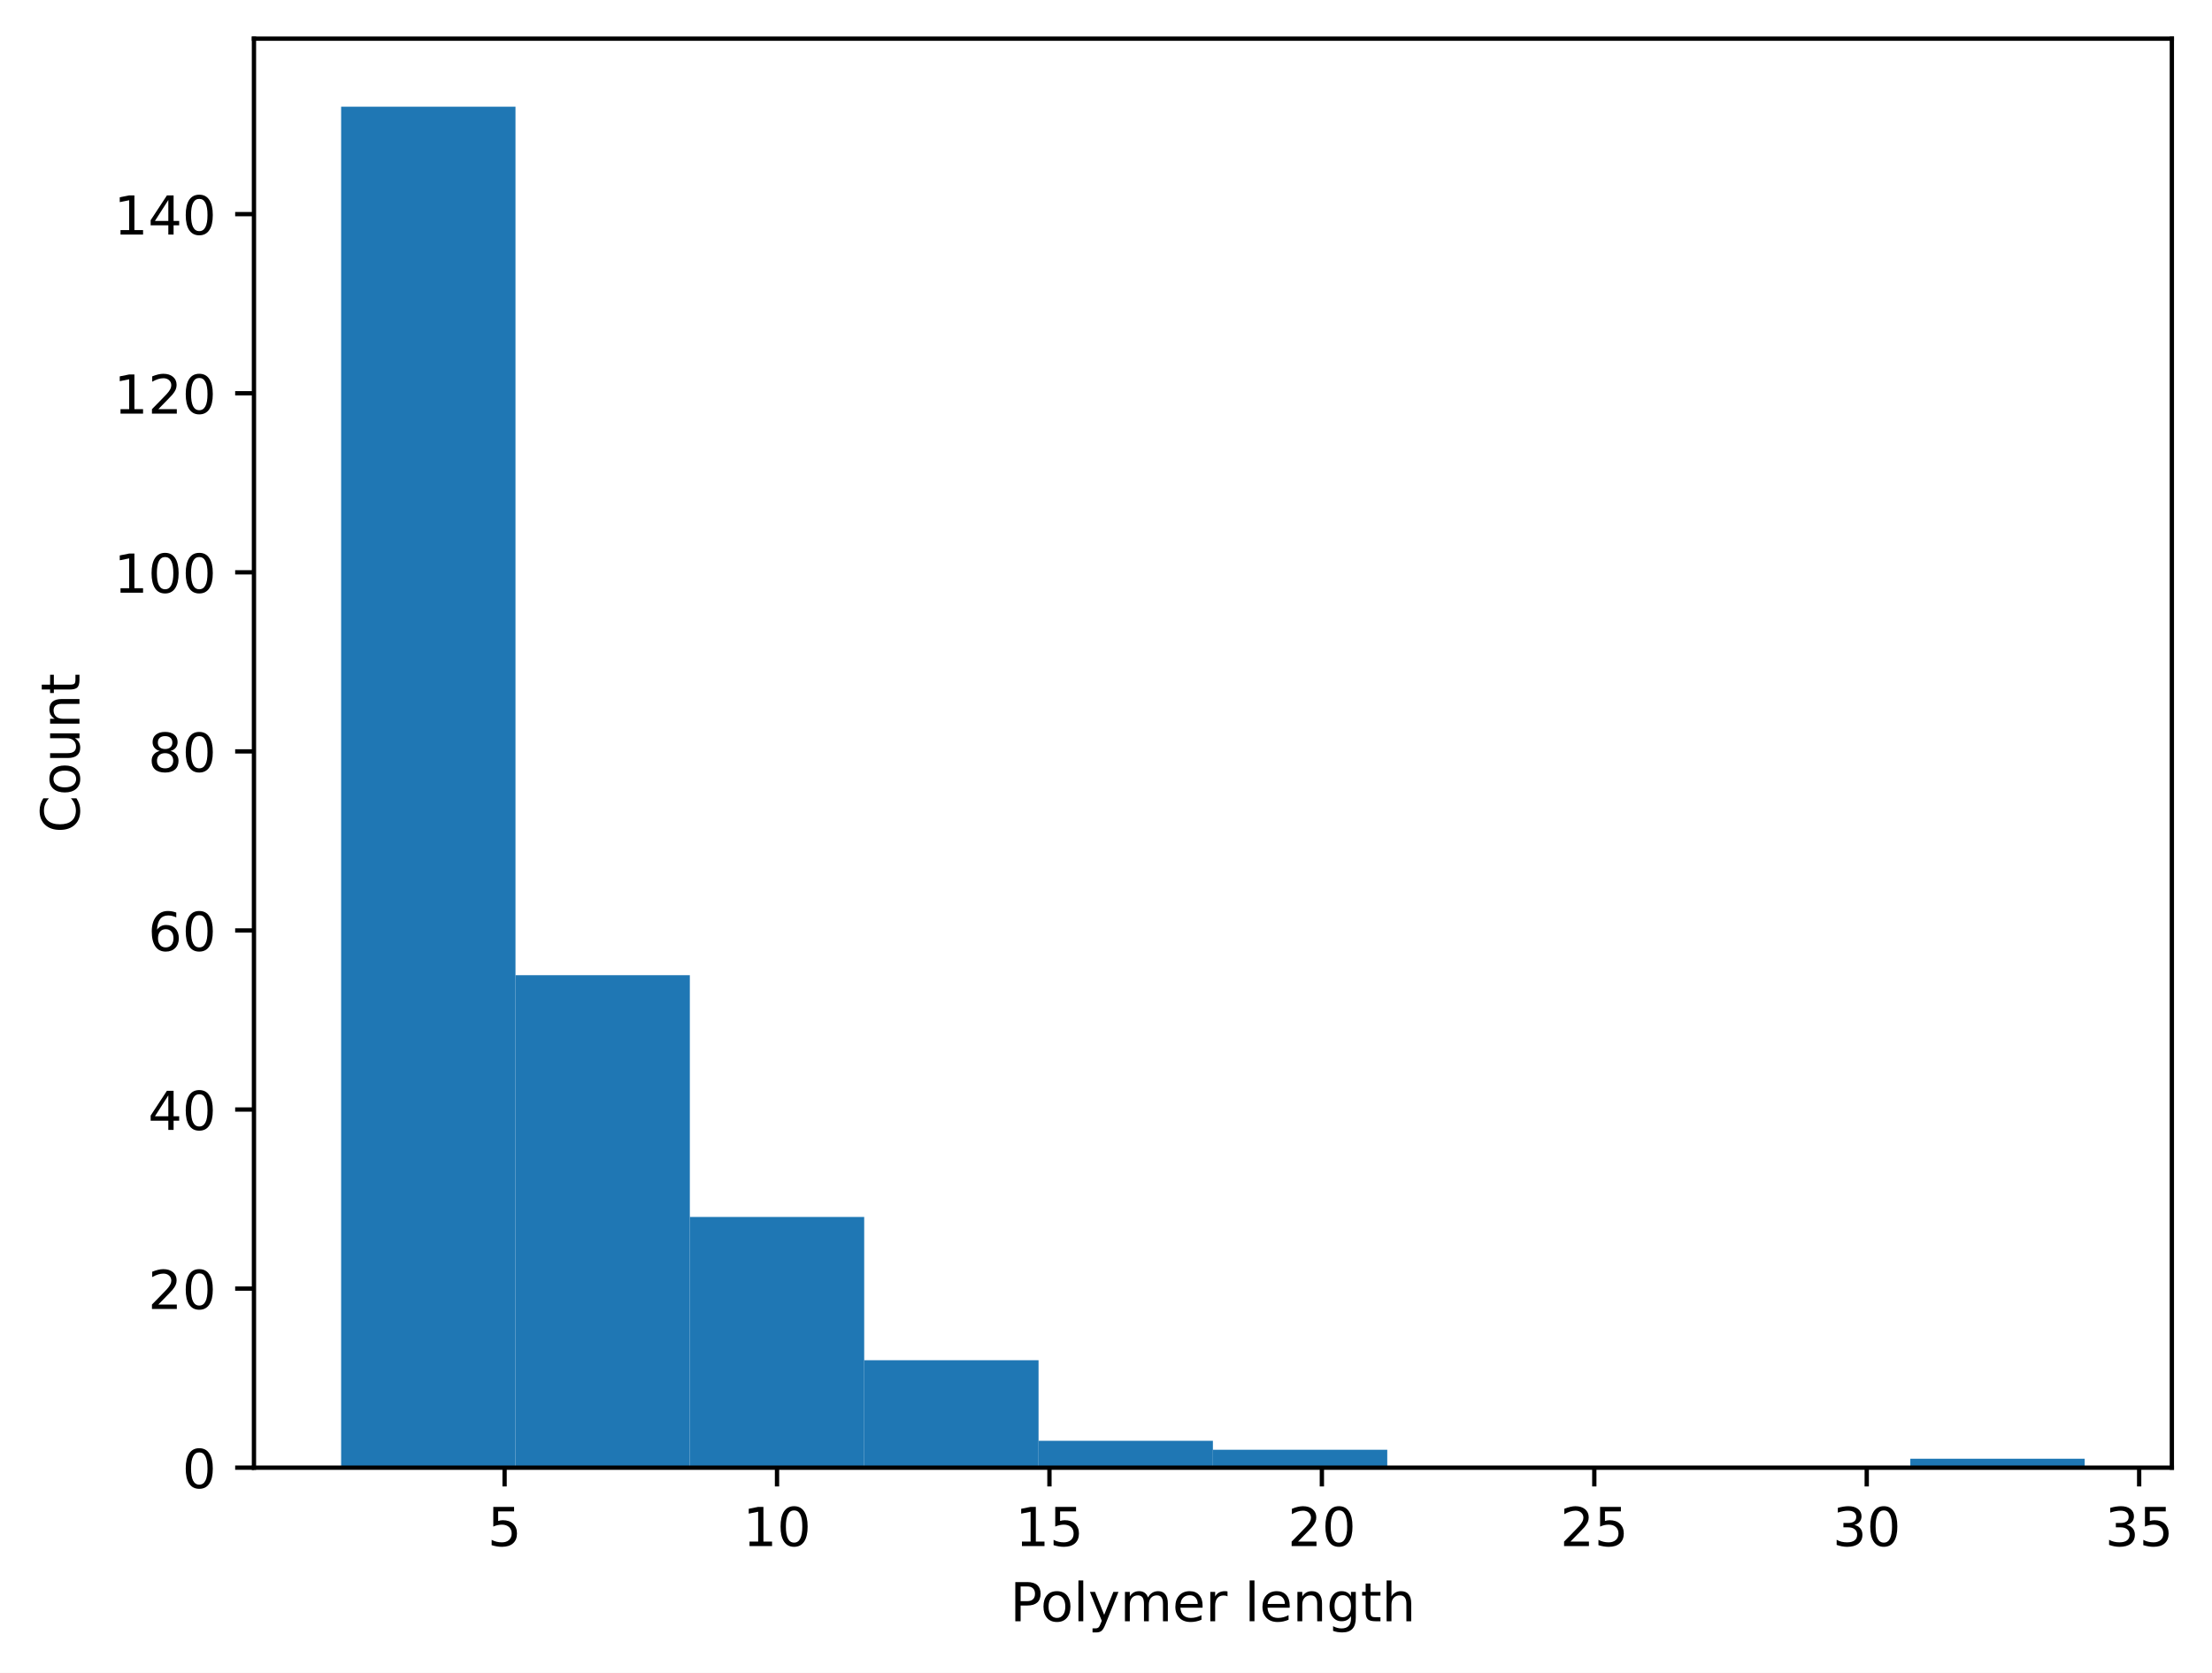
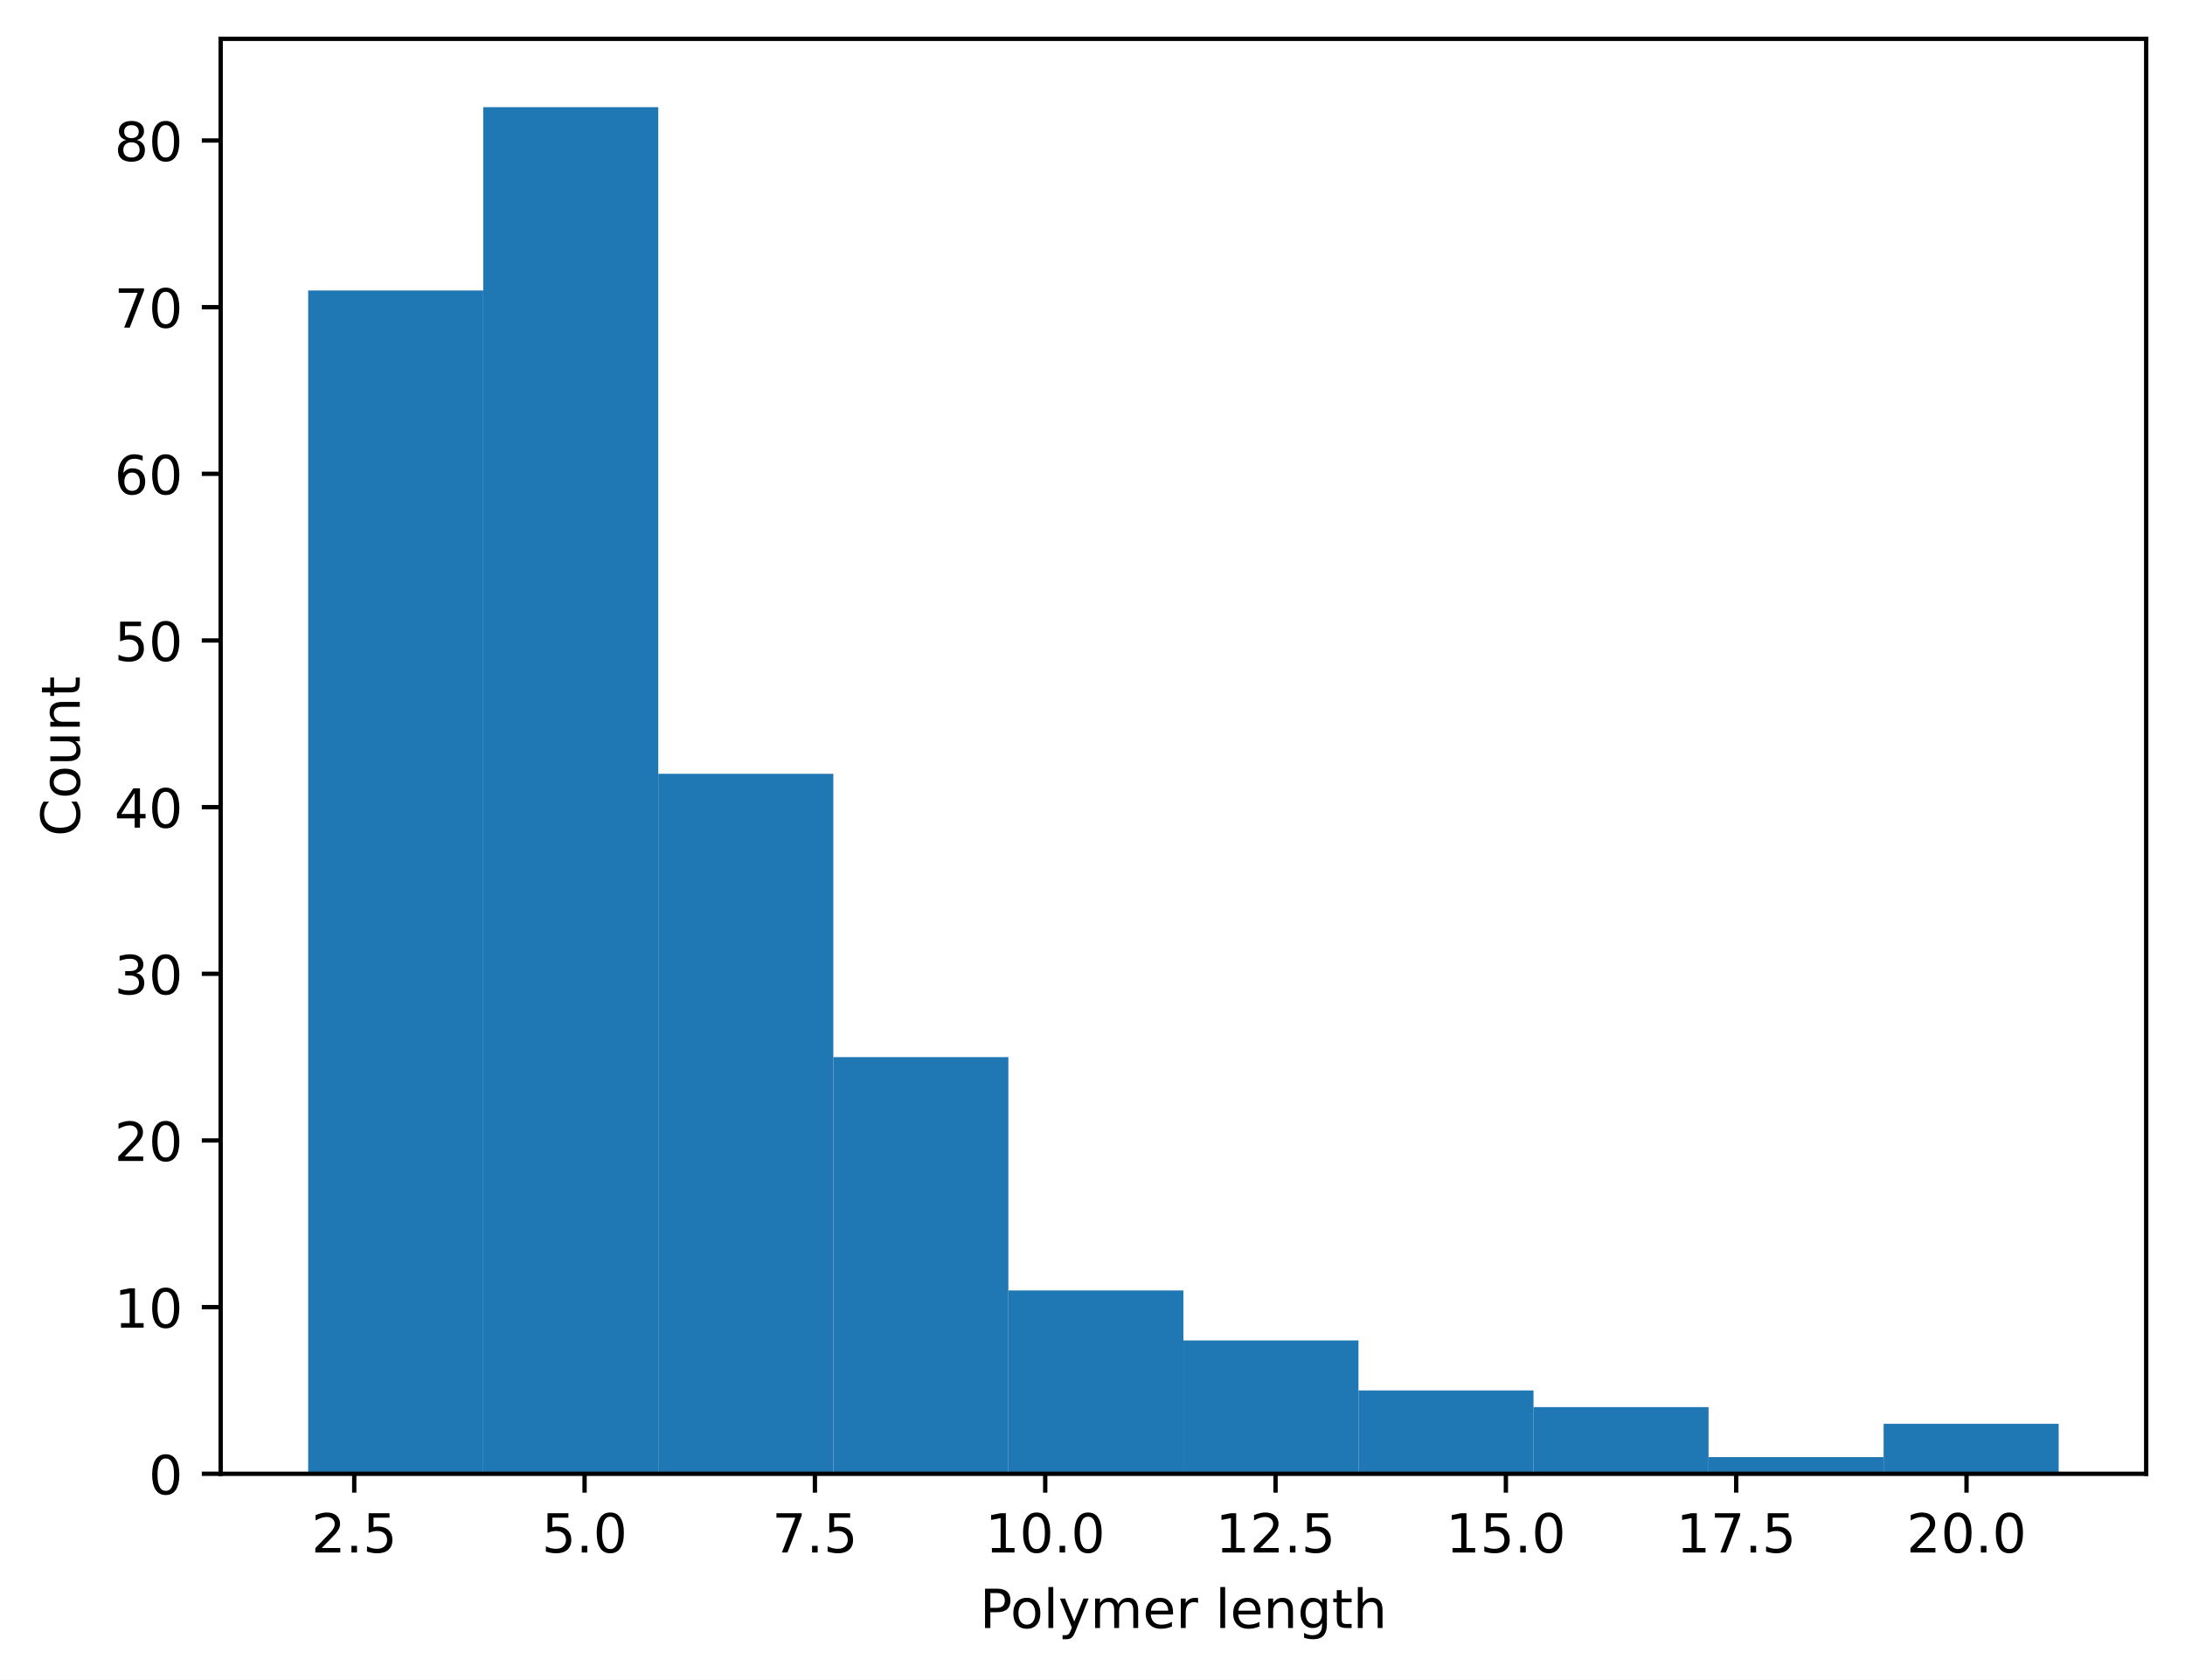
- <svg xmlns="http://www.w3.org/2000/svg" xmlns:xlink="http://www.w3.org/1999/xlink" width="411.883pt" height="311.513pt" viewBox="0 0 411.883 311.513" version="1.1">
+ <svg xmlns="http://www.w3.org/2000/svg" xmlns:xlink="http://www.w3.org/1999/xlink" width="405.245pt" height="311.513pt" viewBox="0 0 405.245 311.513" version="1.1">
  <defs>
    <style type="text/css">*{stroke-linejoin: round; stroke-linecap: butt}</style>
  </defs>
  <g id="figure_1">
    <g id="patch_1">
-       <path d="M 0 311.513  L 411.883 311.513  L 411.883 0  L 0 0  z " style="fill: #ffffff" />
+       <path d="M 0 311.513  L 405.245 311.513  L 405.245 0  L 0 0  z " style="fill: #ffffff" />
    </g>
    <g id="axes_1">
      <g id="patch_2">
-         <path d="M 47.288 273.312  L 404.408 273.312  L 404.408 7.2  L 47.288 7.2  z " style="fill: #ffffff" />
+         <path d="M 40.925 273.312  L 398.045 273.312  L 398.045 7.2  L 40.925 7.2  z " style="fill: #ffffff" />
      </g>
      <g id="patch_3">
-         <path d="M 63.52 273.312  L 95.986 273.312  L 95.986 19.872  L 63.52 19.872  z " clip-path="url(#pab26cd9a31)" style="fill: #1f77b4" />
+         <path d="M 57.158 273.312  L 89.623 273.312  L 89.623 53.87  L 57.158 53.87  z " clip-path="url(#pd84bee70fd)" style="fill: #1f77b4" />
      </g>
      <g id="patch_4">
-         <path d="M 95.986 273.312  L 128.451 273.312  L 128.451 181.607  L 95.986 181.607  z " clip-path="url(#pab26cd9a31)" style="fill: #1f77b4" />
+         <path d="M 89.623 273.312  L 122.089 273.312  L 122.089 19.872  L 89.623 19.872  z " clip-path="url(#pd84bee70fd)" style="fill: #1f77b4" />
      </g>
      <g id="patch_5">
-         <path d="M 128.451 273.312  L 160.917 273.312  L 160.917 226.626  L 128.451 226.626  z " clip-path="url(#pab26cd9a31)" style="fill: #1f77b4" />
+         <path d="M 122.089 273.312  L 154.554 273.312  L 154.554 143.501  L 122.089 143.501  z " clip-path="url(#pd84bee70fd)" style="fill: #1f77b4" />
      </g>
      <g id="patch_6">
-         <path d="M 160.917 273.312  L 193.382 273.312  L 193.382 253.304  L 160.917 253.304  z " clip-path="url(#pab26cd9a31)" style="fill: #1f77b4" />
+         <path d="M 154.554 273.312  L 187.02 273.312  L 187.02 196.044  L 154.554 196.044  z " clip-path="url(#pd84bee70fd)" style="fill: #1f77b4" />
      </g>
      <g id="patch_7">
-         <path d="M 193.382 273.312  L 225.847 273.312  L 225.847 268.31  L 193.382 268.31  z " clip-path="url(#pab26cd9a31)" style="fill: #1f77b4" />
+         <path d="M 187.02 273.312  L 219.485 273.312  L 219.485 239.314  L 187.02 239.314  z " clip-path="url(#pd84bee70fd)" style="fill: #1f77b4" />
      </g>
      <g id="patch_8">
-         <path d="M 225.847 273.312  L 258.313 273.312  L 258.313 269.977  L 225.847 269.977  z " clip-path="url(#pab26cd9a31)" style="fill: #1f77b4" />
+         <path d="M 219.485 273.312  L 251.95 273.312  L 251.95 248.586  L 219.485 248.586  z " clip-path="url(#pd84bee70fd)" style="fill: #1f77b4" />
      </g>
      <g id="patch_9">
-         <path d="M 258.313 273.312  L 290.778 273.312  L 290.778 273.312  L 258.313 273.312  z " clip-path="url(#pab26cd9a31)" style="fill: #1f77b4" />
+         <path d="M 251.95 273.312  L 284.416 273.312  L 284.416 257.858  L 251.95 257.858  z " clip-path="url(#pd84bee70fd)" style="fill: #1f77b4" />
      </g>
      <g id="patch_10">
-         <path d="M 290.778 273.312  L 323.244 273.312  L 323.244 273.312  L 290.778 273.312  z " clip-path="url(#pab26cd9a31)" style="fill: #1f77b4" />
+         <path d="M 284.416 273.312  L 316.881 273.312  L 316.881 260.949  L 284.416 260.949  z " clip-path="url(#pd84bee70fd)" style="fill: #1f77b4" />
      </g>
      <g id="patch_11">
-         <path d="M 323.244 273.312  L 355.709 273.312  L 355.709 273.312  L 323.244 273.312  z " clip-path="url(#pab26cd9a31)" style="fill: #1f77b4" />
+         <path d="M 316.881 273.312  L 349.347 273.312  L 349.347 270.221  L 316.881 270.221  z " clip-path="url(#pd84bee70fd)" style="fill: #1f77b4" />
      </g>
      <g id="patch_12">
-         <path d="M 355.709 273.312  L 388.175 273.312  L 388.175 271.645  L 355.709 271.645  z " clip-path="url(#pab26cd9a31)" style="fill: #1f77b4" />
+         <path d="M 349.347 273.312  L 381.812 273.312  L 381.812 264.04  L 349.347 264.04  z " clip-path="url(#pd84bee70fd)" style="fill: #1f77b4" />
      </g>
      <g id="matplotlib.axis_1">
        <g id="xtick_1">
          <g id="line2d_1">
            <defs>
-               <path id="m88794fc7a6" d="M 0 0  L 0 3.5  " style="stroke: #000000; stroke-width: 0.8" />
+               <path id="m6c72bafddb" d="M 0 0  L 0 3.5  " style="stroke: #000000; stroke-width: 0.8" />
            </defs>
            <g>
-               <use xlink:href="#m88794fc7a6" x="93.957" y="273.312" style="stroke: #000000; stroke-width: 0.8" />
+               <use xlink:href="#m6c72bafddb" x="65.701" y="273.312" style="stroke: #000000; stroke-width: 0.8" />
            </g>
          </g>
          <g id="text_1">
-             <g transform="translate(90.77534 287.9097) scale(0.1 -0.1)">
-               <defs>
+             <g transform="translate(57.7497 287.9097) scale(0.1 -0.1)">
+               <defs>
+                 <path id="DejaVuSans-15" d="M 1228 531  L 3431 531  L 3431 0  L 469 0  L 469 531  Q 828 903 1448 1529  Q 2069 2156 2228 2338  Q 2531 2678 2651 2914  Q 2772 3150 2772 3378  Q 2772 3750 2511 3984  Q 2250 4219 1831 4219  Q 1534 4219 1204 4116  Q 875 4013 500 3803  L 500 4441  Q 881 4594 1212 4672  Q 1544 4750 1819 4750  Q 2544 4750 2975 4387  Q 3406 4025 3406 3419  Q 3406 3131 3298 2873  Q 3191 2616 2906 2266  Q 2828 2175 2409 1742  Q 1991 1309 1228 531  z " transform="scale(0.015625)" />
+                 <path id="DejaVuSans-11" d="M 684 794  L 1344 794  L 1344 0  L 684 0  L 684 794  z " transform="scale(0.015625)" />
                <path id="DejaVuSans-18" d="M 691 4666  L 3169 4666  L 3169 4134  L 1269 4134  L 1269 2991  Q 1406 3038 1543 3061  Q 1681 3084 1819 3084  Q 2600 3084 3056 2656  Q 3513 2228 3513 1497  Q 3513 744 3044 326  Q 2575 -91 1722 -91  Q 1428 -91 1123 -41  Q 819 9 494 109  L 494 744  Q 775 591 1075 516  Q 1375 441 1709 441  Q 2250 441 2565 725  Q 2881 1009 2881 1497  Q 2881 1984 2565 2268  Q 2250 2553 1709 2553  Q 1456 2553 1204 2497  Q 953 2441 691 2322  L 691 4666  z " transform="scale(0.015625)" />
              </defs>
-               <use xlink:href="#DejaVuSans-18" />
+               <use xlink:href="#DejaVuSans-15" />
+               <use xlink:href="#DejaVuSans-11" transform="translate(63.625 0)" />
+               <use xlink:href="#DejaVuSans-18" transform="translate(95.40625 0)" />
            </g>
          </g>
        </g>
        <g id="xtick_2">
          <g id="line2d_2">
            <g>
-               <use xlink:href="#m88794fc7a6" x="144.684" y="273.312" style="stroke: #000000; stroke-width: 0.8" />
+               <use xlink:href="#m6c72bafddb" x="108.419" y="273.312" style="stroke: #000000; stroke-width: 0.8" />
            </g>
          </g>
          <g id="text_2">
-             <g transform="translate(138.3214 287.9097) scale(0.1 -0.1)">
-               <defs>
-                 <path id="DejaVuSans-14" d="M 794 531  L 1825 531  L 1825 4091  L 703 3866  L 703 4441  L 1819 4666  L 2450 4666  L 2450 531  L 3481 531  L 3481 0  L 794 0  L 794 531  z " transform="scale(0.015625)" />
+             <g transform="translate(100.4674 287.9097) scale(0.1 -0.1)">
+               <defs>
                <path id="DejaVuSans-13" d="M 2034 4250  Q 1547 4250 1301 3770  Q 1056 3291 1056 2328  Q 1056 1369 1301 889  Q 1547 409 2034 409  Q 2525 409 2770 889  Q 3016 1369 3016 2328  Q 3016 3291 2770 3770  Q 2525 4250 2034 4250  z M 2034 4750  Q 2819 4750 3233 4129  Q 3647 3509 3647 2328  Q 3647 1150 3233 529  Q 2819 -91 2034 -91  Q 1250 -91 836 529  Q 422 1150 422 2328  Q 422 3509 836 4129  Q 1250 4750 2034 4750  z " transform="scale(0.015625)" />
              </defs>
-               <use xlink:href="#DejaVuSans-14" />
-               <use xlink:href="#DejaVuSans-13" transform="translate(63.625 0)" />
+               <use xlink:href="#DejaVuSans-18" />
+               <use xlink:href="#DejaVuSans-11" transform="translate(63.625 0)" />
+               <use xlink:href="#DejaVuSans-13" transform="translate(95.40625 0)" />
            </g>
          </g>
        </g>
        <g id="xtick_3">
          <g id="line2d_3">
            <g>
-               <use xlink:href="#m88794fc7a6" x="195.411" y="273.312" style="stroke: #000000; stroke-width: 0.8" />
+               <use xlink:href="#m6c72bafddb" x="151.137" y="273.312" style="stroke: #000000; stroke-width: 0.8" />
            </g>
          </g>
          <g id="text_3">
-             <g transform="translate(189.0486 287.9097) scale(0.1 -0.1)">
-               <use xlink:href="#DejaVuSans-14" />
-               <use xlink:href="#DejaVuSans-18" transform="translate(63.625 0)" />
+             <g transform="translate(143.1851 287.9097) scale(0.1 -0.1)">
+               <defs>
+                 <path id="DejaVuSans-1a" d="M 525 4666  L 3525 4666  L 3525 4397  L 1831 0  L 1172 0  L 2766 4134  L 525 4134  L 525 4666  z " transform="scale(0.015625)" />
+               </defs>
+               <use xlink:href="#DejaVuSans-1a" />
+               <use xlink:href="#DejaVuSans-11" transform="translate(63.625 0)" />
+               <use xlink:href="#DejaVuSans-18" transform="translate(95.40625 0)" />
            </g>
          </g>
        </g>
        <g id="xtick_4">
          <g id="line2d_4">
            <g>
-               <use xlink:href="#m88794fc7a6" x="246.138" y="273.312" style="stroke: #000000; stroke-width: 0.8" />
+               <use xlink:href="#m6c72bafddb" x="193.854" y="273.312" style="stroke: #000000; stroke-width: 0.8" />
            </g>
          </g>
          <g id="text_4">
-             <g transform="translate(239.7759 287.9097) scale(0.1 -0.1)">
-               <defs>
-                 <path id="DejaVuSans-15" d="M 1228 531  L 3431 531  L 3431 0  L 469 0  L 469 531  Q 828 903 1448 1529  Q 2069 2156 2228 2338  Q 2531 2678 2651 2914  Q 2772 3150 2772 3378  Q 2772 3750 2511 3984  Q 2250 4219 1831 4219  Q 1534 4219 1204 4116  Q 875 4013 500 3803  L 500 4441  Q 881 4594 1212 4672  Q 1544 4750 1819 4750  Q 2544 4750 2975 4387  Q 3406 4025 3406 3419  Q 3406 3131 3298 2873  Q 3191 2616 2906 2266  Q 2828 2175 2409 1742  Q 1991 1309 1228 531  z " transform="scale(0.015625)" />
-               </defs>
-               <use xlink:href="#DejaVuSans-15" />
-               <use xlink:href="#DejaVuSans-13" transform="translate(63.625 0)" />
+             <g transform="translate(182.7216 287.9097) scale(0.1 -0.1)">
+               <defs>
+                 <path id="DejaVuSans-14" d="M 794 531  L 1825 531  L 1825 4091  L 703 3866  L 703 4441  L 1819 4666  L 2450 4666  L 2450 531  L 3481 531  L 3481 0  L 794 0  L 794 531  z " transform="scale(0.015625)" />
+               </defs>
+               <use xlink:href="#DejaVuSans-14" />
+               <use xlink:href="#DejaVuSans-13" transform="translate(63.625 0)" />
+               <use xlink:href="#DejaVuSans-11" transform="translate(127.25 0)" />
+               <use xlink:href="#DejaVuSans-13" transform="translate(159.0312 0)" />
            </g>
          </g>
        </g>
        <g id="xtick_5">
          <g id="line2d_5">
            <g>
-               <use xlink:href="#m88794fc7a6" x="296.866" y="273.312" style="stroke: #000000; stroke-width: 0.8" />
+               <use xlink:href="#m6c72bafddb" x="236.572" y="273.312" style="stroke: #000000; stroke-width: 0.8" />
            </g>
          </g>
          <g id="text_5">
-             <g transform="translate(290.5032 287.9097) scale(0.1 -0.1)">
-               <use xlink:href="#DejaVuSans-15" />
-               <use xlink:href="#DejaVuSans-18" transform="translate(63.625 0)" />
+             <g transform="translate(225.4393 287.9097) scale(0.1 -0.1)">
+               <use xlink:href="#DejaVuSans-14" />
+               <use xlink:href="#DejaVuSans-15" transform="translate(63.625 0)" />
+               <use xlink:href="#DejaVuSans-11" transform="translate(127.25 0)" />
+               <use xlink:href="#DejaVuSans-18" transform="translate(159.0312 0)" />
            </g>
          </g>
        </g>
        <g id="xtick_6">
          <g id="line2d_6">
            <g>
-               <use xlink:href="#m88794fc7a6" x="347.593" y="273.312" style="stroke: #000000; stroke-width: 0.8" />
+               <use xlink:href="#m6c72bafddb" x="279.29" y="273.312" style="stroke: #000000; stroke-width: 0.8" />
            </g>
          </g>
          <g id="text_6">
-             <g transform="translate(341.2305 287.9097) scale(0.1 -0.1)">
-               <defs>
-                 <path id="DejaVuSans-16" d="M 2597 2516  Q 3050 2419 3304 2112  Q 3559 1806 3559 1356  Q 3559 666 3084 287  Q 2609 -91 1734 -91  Q 1441 -91 1130 -33  Q 819 25 488 141  L 488 750  Q 750 597 1062 519  Q 1375 441 1716 441  Q 2309 441 2620 675  Q 2931 909 2931 1356  Q 2931 1769 2642 2001  Q 2353 2234 1838 2234  L 1294 2234  L 1294 2753  L 1863 2753  Q 2328 2753 2575 2939  Q 2822 3125 2822 3475  Q 2822 3834 2567 4026  Q 2313 4219 1838 4219  Q 1578 4219 1281 4162  Q 984 4106 628 3988  L 628 4550  Q 988 4650 1302 4700  Q 1616 4750 1894 4750  Q 2613 4750 3031 4423  Q 3450 4097 3450 3541  Q 3450 3153 3228 2886  Q 3006 2619 2597 2516  z " transform="scale(0.015625)" />
-               </defs>
-               <use xlink:href="#DejaVuSans-16" />
-               <use xlink:href="#DejaVuSans-13" transform="translate(63.625 0)" />
+             <g transform="translate(268.157 287.9097) scale(0.1 -0.1)">
+               <use xlink:href="#DejaVuSans-14" />
+               <use xlink:href="#DejaVuSans-18" transform="translate(63.625 0)" />
+               <use xlink:href="#DejaVuSans-11" transform="translate(127.25 0)" />
+               <use xlink:href="#DejaVuSans-13" transform="translate(159.0312 0)" />
            </g>
          </g>
        </g>
        <g id="xtick_7">
          <g id="line2d_7">
            <g>
-               <use xlink:href="#m88794fc7a6" x="398.32" y="273.312" style="stroke: #000000; stroke-width: 0.8" />
+               <use xlink:href="#m6c72bafddb" x="322.007" y="273.312" style="stroke: #000000; stroke-width: 0.8" />
            </g>
          </g>
          <g id="text_7">
-             <g transform="translate(391.9577 287.9097) scale(0.1 -0.1)">
-               <use xlink:href="#DejaVuSans-16" />
-               <use xlink:href="#DejaVuSans-18" transform="translate(63.625 0)" />
-             </g>
-           </g>
-         </g>
-         <g id="text_8">
-           <g transform="translate(188.0741 301.9104) scale(0.1 -0.1)">
+             <g transform="translate(310.8747 287.9097) scale(0.1 -0.1)">
+               <use xlink:href="#DejaVuSans-14" />
+               <use xlink:href="#DejaVuSans-1a" transform="translate(63.625 0)" />
+               <use xlink:href="#DejaVuSans-11" transform="translate(127.25 0)" />
+               <use xlink:href="#DejaVuSans-18" transform="translate(159.0312 0)" />
+             </g>
+           </g>
+         </g>
+         <g id="xtick_8">
+           <g id="line2d_8">
+             <g>
+               <use xlink:href="#m6c72bafddb" x="364.725" y="273.312" style="stroke: #000000; stroke-width: 0.8" />
+             </g>
+           </g>
+           <g id="text_8">
+             <g transform="translate(353.5924 287.9097) scale(0.1 -0.1)">
+               <use xlink:href="#DejaVuSans-15" />
+               <use xlink:href="#DejaVuSans-13" transform="translate(63.625 0)" />
+               <use xlink:href="#DejaVuSans-11" transform="translate(127.25 0)" />
+               <use xlink:href="#DejaVuSans-13" transform="translate(159.0312 0)" />
+             </g>
+           </g>
+         </g>
+         <g id="text_9">
+           <g transform="translate(181.7116 301.9104) scale(0.1 -0.1)">
            <defs>
              <path id="DejaVuSans-33" d="M 1259 4147  L 1259 2394  L 2053 2394  Q 2494 2394 2734 2622  Q 2975 2850 2975 3272  Q 2975 3691 2734 3919  Q 2494 4147 2053 4147  L 1259 4147  z M 628 4666  L 2053 4666  Q 2838 4666 3239 4311  Q 3641 3956 3641 3272  Q 3641 2581 3239 2228  Q 2838 1875 2053 1875  L 1259 1875  L 1259 0  L 628 0  L 628 4666  z " transform="scale(0.015625)" />
              <path id="DejaVuSans-52" d="M 1959 3097  Q 1497 3097 1228 2736  Q 959 2375 959 1747  Q 959 1119 1226 758  Q 1494 397 1959 397  Q 2419 397 2687 759  Q 2956 1122 2956 1747  Q 2956 2369 2687 2733  Q 2419 3097 1959 3097  z M 1959 3584  Q 2709 3584 3137 3096  Q 3566 2609 3566 1747  Q 3566 888 3137 398  Q 2709 -91 1959 -91  Q 1206 -91 779 398  Q 353 888 353 1747  Q 353 2609 779 3096  Q 1206 3584 1959 3584  z " transform="scale(0.015625)" />
              <path id="DejaVuSans-4f" d="M 603 4863  L 1178 4863  L 1178 0  L 603 0  L 603 4863  z " transform="scale(0.015625)" />
              <path id="DejaVuSans-5c" d="M 2059 -325  Q 1816 -950 1584 -1140  Q 1353 -1331 966 -1331  L 506 -1331  L 506 -850  L 844 -850  Q 1081 -850 1212 -737  Q 1344 -625 1503 -206  L 1606 56  L 191 3500  L 800 3500  L 1894 763  L 2988 3500  L 3597 3500  L 2059 -325  z " transform="scale(0.015625)" />
              <path id="DejaVuSans-50" d="M 3328 2828  Q 3544 3216 3844 3400  Q 4144 3584 4550 3584  Q 5097 3584 5394 3201  Q 5691 2819 5691 2113  L 5691 0  L 5113 0  L 5113 2094  Q 5113 2597 4934 2840  Q 4756 3084 4391 3084  Q 3944 3084 3684 2787  Q 3425 2491 3425 1978  L 3425 0  L 2847 0  L 2847 2094  Q 2847 2600 2669 2842  Q 2491 3084 2119 3084  Q 1678 3084 1418 2786  Q 1159 2488 1159 1978  L 1159 0  L 581 0  L 581 3500  L 1159 3500  L 1159 2956  Q 1356 3278 1631 3431  Q 1906 3584 2284 3584  Q 2666 3584 2933 3390  Q 3200 3197 3328 2828  z " transform="scale(0.015625)" />
              <path id="DejaVuSans-48" d="M 3597 1894  L 3597 1613  L 953 1613  Q 991 1019 1311 708  Q 1631 397 2203 397  Q 2534 397 2845 478  Q 3156 559 3463 722  L 3463 178  Q 3153 47 2828 -22  Q 2503 -91 2169 -91  Q 1331 -91 842 396  Q 353 884 353 1716  Q 353 2575 817 3079  Q 1281 3584 2069 3584  Q 2775 3584 3186 3129  Q 3597 2675 3597 1894  z M 3022 2063  Q 3016 2534 2758 2815  Q 2500 3097 2075 3097  Q 1594 3097 1305 2825  Q 1016 2553 972 2059  L 3022 2063  z " transform="scale(0.015625)" />
              <path id="DejaVuSans-55" d="M 2631 2963  Q 2534 3019 2420 3045  Q 2306 3072 2169 3072  Q 1681 3072 1420 2755  Q 1159 2438 1159 1844  L 1159 0  L 581 0  L 581 3500  L 1159 3500  L 1159 2956  Q 1341 3275 1631 3429  Q 1922 3584 2338 3584  Q 2397 3584 2469 3576  Q 2541 3569 2628 3553  L 2631 2963  z " transform="scale(0.015625)" />
              <path id="DejaVuSans-3" transform="scale(0.015625)" />
              <path id="DejaVuSans-51" d="M 3513 2113  L 3513 0  L 2938 0  L 2938 2094  Q 2938 2591 2744 2837  Q 2550 3084 2163 3084  Q 1697 3084 1428 2787  Q 1159 2491 1159 1978  L 1159 0  L 581 0  L 581 3500  L 1159 3500  L 1159 2956  Q 1366 3272 1645 3428  Q 1925 3584 2291 3584  Q 2894 3584 3203 3211  Q 3513 2838 3513 2113  z " transform="scale(0.015625)" />
              <path id="DejaVuSans-4a" d="M 2906 1791  Q 2906 2416 2648 2759  Q 2391 3103 1925 3103  Q 1463 3103 1205 2759  Q 947 2416 947 1791  Q 947 1169 1205 825  Q 1463 481 1925 481  Q 2391 481 2648 825  Q 2906 1169 2906 1791  z M 3481 434  Q 3481 -459 3084 -895  Q 2688 -1331 1869 -1331  Q 1566 -1331 1297 -1286  Q 1028 -1241 775 -1147  L 775 -588  Q 1028 -725 1275 -790  Q 1522 -856 1778 -856  Q 2344 -856 2625 -561  Q 2906 -266 2906 331  L 2906 616  Q 2728 306 2450 153  Q 2172 0 1784 0  Q 1141 0 747 490  Q 353 981 353 1791  Q 353 2603 747 3093  Q 1141 3584 1784 3584  Q 2172 3584 2450 3431  Q 2728 3278 2906 2969  L 2906 3500  L 3481 3500  L 3481 434  z " transform="scale(0.015625)" />
              <path id="DejaVuSans-57" d="M 1172 4494  L 1172 3500  L 2356 3500  L 2356 3053  L 1172 3053  L 1172 1153  Q 1172 725 1289 603  Q 1406 481 1766 481  L 2356 481  L 2356 0  L 1766 0  Q 1100 0 847 248  Q 594 497 594 1153  L 594 3053  L 172 3053  L 172 3500  L 594 3500  L 594 4494  L 1172 4494  z " transform="scale(0.015625)" />
              <path id="DejaVuSans-4b" d="M 3513 2113  L 3513 0  L 2938 0  L 2938 2094  Q 2938 2591 2744 2837  Q 2550 3084 2163 3084  Q 1697 3084 1428 2787  Q 1159 2491 1159 1978  L 1159 0  L 581 0  L 581 4863  L 1159 4863  L 1159 2956  Q 1366 3272 1645 3428  Q 1925 3584 2291 3584  Q 2894 3584 3203 3211  Q 3513 2838 3513 2113  z " transform="scale(0.015625)" />
            </defs>
            <use xlink:href="#DejaVuSans-33" />
            <use xlink:href="#DejaVuSans-52" transform="translate(56.73438 0)" />
            <use xlink:href="#DejaVuSans-4f" transform="translate(117.9219 0)" />
            <use xlink:href="#DejaVuSans-5c" transform="translate(145.7031 0)" />
            <use xlink:href="#DejaVuSans-50" transform="translate(204.8906 0)" />
            <use xlink:href="#DejaVuSans-48" transform="translate(302.2969 0)" />
            <use xlink:href="#DejaVuSans-55" transform="translate(363.8281 0)" />
            <use xlink:href="#DejaVuSans-3" transform="translate(404.9375 0)" />
            <use xlink:href="#DejaVuSans-4f" transform="translate(436.7188 0)" />
            <use xlink:href="#DejaVuSans-48" transform="translate(464.5 0)" />
            <use xlink:href="#DejaVuSans-51" transform="translate(526.0312 0)" />
            <use xlink:href="#DejaVuSans-4a" transform="translate(589.4062 0)" />
            <use xlink:href="#DejaVuSans-57" transform="translate(652.8906 0)" />
            <use xlink:href="#DejaVuSans-4b" transform="translate(692.0938 0)" />
          </g>
        </g>
      </g>
      <g id="matplotlib.axis_2">
        <g id="ytick_1">
-           <g id="line2d_8">
+           <g id="line2d_9">
            <defs>
-               <path id="mda11473118" d="M 0 0  L -3.5 0  " style="stroke: #000000; stroke-width: 0.8" />
+               <path id="m919350e31a" d="M 0 0  L -3.5 0  " style="stroke: #000000; stroke-width: 0.8" />
            </defs>
            <g>
-               <use xlink:href="#mda11473118" x="47.288" y="273.312" style="stroke: #000000; stroke-width: 0.8" />
-             </g>
-           </g>
-           <g id="text_9">
-             <g transform="translate(33.925 277.1108) scale(0.1 -0.1)">
+               <use xlink:href="#m919350e31a" x="40.925" y="273.312" style="stroke: #000000; stroke-width: 0.8" />
+             </g>
+           </g>
+           <g id="text_10">
+             <g transform="translate(27.5625 277.1108) scale(0.1 -0.1)">
              <use xlink:href="#DejaVuSans-13" />
            </g>
          </g>
        </g>
        <g id="ytick_2">
-           <g id="line2d_9">
-             <g>
-               <use xlink:href="#mda11473118" x="47.288" y="239.965" style="stroke: #000000; stroke-width: 0.8" />
-             </g>
-           </g>
-           <g id="text_10">
-             <g transform="translate(27.5625 243.7635) scale(0.1 -0.1)">
+           <g id="line2d_10">
+             <g>
+               <use xlink:href="#m919350e31a" x="40.925" y="242.405" style="stroke: #000000; stroke-width: 0.8" />
+             </g>
+           </g>
+           <g id="text_11">
+             <g transform="translate(21.2 246.2035) scale(0.1 -0.1)">
+               <use xlink:href="#DejaVuSans-14" />
+               <use xlink:href="#DejaVuSans-13" transform="translate(63.625 0)" />
+             </g>
+           </g>
+         </g>
+         <g id="ytick_3">
+           <g id="line2d_11">
+             <g>
+               <use xlink:href="#m919350e31a" x="40.925" y="211.497" style="stroke: #000000; stroke-width: 0.8" />
+             </g>
+           </g>
+           <g id="text_12">
+             <g transform="translate(21.2 215.2962) scale(0.1 -0.1)">
              <use xlink:href="#DejaVuSans-15" />
              <use xlink:href="#DejaVuSans-13" transform="translate(63.625 0)" />
            </g>
          </g>
        </g>
-         <g id="ytick_3">
-           <g id="line2d_10">
-             <g>
-               <use xlink:href="#mda11473118" x="47.288" y="206.617" style="stroke: #000000; stroke-width: 0.8" />
-             </g>
-           </g>
-           <g id="text_11">
-             <g transform="translate(27.5625 210.4161) scale(0.1 -0.1)">
+         <g id="ytick_4">
+           <g id="line2d_12">
+             <g>
+               <use xlink:href="#m919350e31a" x="40.925" y="180.59" style="stroke: #000000; stroke-width: 0.8" />
+             </g>
+           </g>
+           <g id="text_13">
+             <g transform="translate(21.2 184.3889) scale(0.1 -0.1)">
+               <defs>
+                 <path id="DejaVuSans-16" d="M 2597 2516  Q 3050 2419 3304 2112  Q 3559 1806 3559 1356  Q 3559 666 3084 287  Q 2609 -91 1734 -91  Q 1441 -91 1130 -33  Q 819 25 488 141  L 488 750  Q 750 597 1062 519  Q 1375 441 1716 441  Q 2309 441 2620 675  Q 2931 909 2931 1356  Q 2931 1769 2642 2001  Q 2353 2234 1838 2234  L 1294 2234  L 1294 2753  L 1863 2753  Q 2328 2753 2575 2939  Q 2822 3125 2822 3475  Q 2822 3834 2567 4026  Q 2313 4219 1838 4219  Q 1578 4219 1281 4162  Q 984 4106 628 3988  L 628 4550  Q 988 4650 1302 4700  Q 1616 4750 1894 4750  Q 2613 4750 3031 4423  Q 3450 4097 3450 3541  Q 3450 3153 3228 2886  Q 3006 2619 2597 2516  z " transform="scale(0.015625)" />
+               </defs>
+               <use xlink:href="#DejaVuSans-16" />
+               <use xlink:href="#DejaVuSans-13" transform="translate(63.625 0)" />
+             </g>
+           </g>
+         </g>
+         <g id="ytick_5">
+           <g id="line2d_13">
+             <g>
+               <use xlink:href="#m919350e31a" x="40.925" y="149.683" style="stroke: #000000; stroke-width: 0.8" />
+             </g>
+           </g>
+           <g id="text_14">
+             <g transform="translate(21.2 153.4816) scale(0.1 -0.1)">
              <defs>
                <path id="DejaVuSans-17" d="M 2419 4116  L 825 1625  L 2419 1625  L 2419 4116  z M 2253 4666  L 3047 4666  L 3047 1625  L 3713 1625  L 3713 1100  L 3047 1100  L 3047 0  L 2419 0  L 2419 1100  L 313 1100  L 313 1709  L 2253 4666  z " transform="scale(0.015625)" />
              </defs>
              <use xlink:href="#DejaVuSans-17" />
              <use xlink:href="#DejaVuSans-13" transform="translate(63.625 0)" />
            </g>
          </g>
        </g>
-         <g id="ytick_4">
-           <g id="line2d_11">
-             <g>
-               <use xlink:href="#mda11473118" x="47.288" y="173.27" style="stroke: #000000; stroke-width: 0.8" />
-             </g>
-           </g>
-           <g id="text_12">
-             <g transform="translate(27.5625 177.0687) scale(0.1 -0.1)">
+         <g id="ytick_6">
+           <g id="line2d_14">
+             <g>
+               <use xlink:href="#m919350e31a" x="40.925" y="118.775" style="stroke: #000000; stroke-width: 0.8" />
+             </g>
+           </g>
+           <g id="text_15">
+             <g transform="translate(21.2 122.5742) scale(0.1 -0.1)">
+               <use xlink:href="#DejaVuSans-18" />
+               <use xlink:href="#DejaVuSans-13" transform="translate(63.625 0)" />
+             </g>
+           </g>
+         </g>
+         <g id="ytick_7">
+           <g id="line2d_15">
+             <g>
+               <use xlink:href="#m919350e31a" x="40.925" y="87.868" style="stroke: #000000; stroke-width: 0.8" />
+             </g>
+           </g>
+           <g id="text_16">
+             <g transform="translate(21.2 91.66693) scale(0.1 -0.1)">
              <defs>
                <path id="DejaVuSans-19" d="M 2113 2584  Q 1688 2584 1439 2293  Q 1191 2003 1191 1497  Q 1191 994 1439 701  Q 1688 409 2113 409  Q 2538 409 2786 701  Q 3034 994 3034 1497  Q 3034 2003 2786 2293  Q 2538 2584 2113 2584  z M 3366 4563  L 3366 3988  Q 3128 4100 2886 4159  Q 2644 4219 2406 4219  Q 1781 4219 1451 3797  Q 1122 3375 1075 2522  Q 1259 2794 1537 2939  Q 1816 3084 2150 3084  Q 2853 3084 3261 2657  Q 3669 2231 3669 1497  Q 3669 778 3244 343  Q 2819 -91 2113 -91  Q 1303 -91 875 529  Q 447 1150 447 2328  Q 447 3434 972 4092  Q 1497 4750 2381 4750  Q 2619 4750 2861 4703  Q 3103 4656 3366 4563  z " transform="scale(0.015625)" />
              </defs>
              <use xlink:href="#DejaVuSans-19" />
              <use xlink:href="#DejaVuSans-13" transform="translate(63.625 0)" />
            </g>
          </g>
        </g>
-         <g id="ytick_5">
-           <g id="line2d_12">
-             <g>
-               <use xlink:href="#mda11473118" x="47.288" y="139.923" style="stroke: #000000; stroke-width: 0.8" />
-             </g>
-           </g>
-           <g id="text_13">
-             <g transform="translate(27.5625 143.7214) scale(0.1 -0.1)">
+         <g id="ytick_8">
+           <g id="line2d_16">
+             <g>
+               <use xlink:href="#m919350e31a" x="40.925" y="56.961" style="stroke: #000000; stroke-width: 0.8" />
+             </g>
+           </g>
+           <g id="text_17">
+             <g transform="translate(21.2 60.75961) scale(0.1 -0.1)">
+               <use xlink:href="#DejaVuSans-1a" />
+               <use xlink:href="#DejaVuSans-13" transform="translate(63.625 0)" />
+             </g>
+           </g>
+         </g>
+         <g id="ytick_9">
+           <g id="line2d_17">
+             <g>
+               <use xlink:href="#m919350e31a" x="40.925" y="26.053" style="stroke: #000000; stroke-width: 0.8" />
+             </g>
+           </g>
+           <g id="text_18">
+             <g transform="translate(21.2 29.85229) scale(0.1 -0.1)">
              <defs>
                <path id="DejaVuSans-1b" d="M 2034 2216  Q 1584 2216 1326 1975  Q 1069 1734 1069 1313  Q 1069 891 1326 650  Q 1584 409 2034 409  Q 2484 409 2743 651  Q 3003 894 3003 1313  Q 3003 1734 2745 1975  Q 2488 2216 2034 2216  z M 1403 2484  Q 997 2584 770 2862  Q 544 3141 544 3541  Q 544 4100 942 4425  Q 1341 4750 2034 4750  Q 2731 4750 3128 4425  Q 3525 4100 3525 3541  Q 3525 3141 3298 2862  Q 3072 2584 2669 2484  Q 3125 2378 3379 2068  Q 3634 1759 3634 1313  Q 3634 634 3220 271  Q 2806 -91 2034 -91  Q 1263 -91 848 271  Q 434 634 434 1313  Q 434 1759 690 2068  Q 947 2378 1403 2484  z M 1172 3481  Q 1172 3119 1398 2916  Q 1625 2713 2034 2713  Q 2441 2713 2670 2916  Q 2900 3119 2900 3481  Q 2900 3844 2670 4047  Q 2441 4250 2034 4250  Q 1625 4250 1398 4047  Q 1172 3844 1172 3481  z " transform="scale(0.015625)" />
              </defs>
              <use xlink:href="#DejaVuSans-1b" />
              <use xlink:href="#DejaVuSans-13" transform="translate(63.625 0)" />
            </g>
          </g>
        </g>
-         <g id="ytick_6">
-           <g id="line2d_13">
-             <g>
-               <use xlink:href="#mda11473118" x="47.288" y="106.575" style="stroke: #000000; stroke-width: 0.8" />
-             </g>
-           </g>
-           <g id="text_14">
-             <g transform="translate(21.2 110.374) scale(0.1 -0.1)">
-               <use xlink:href="#DejaVuSans-14" />
-               <use xlink:href="#DejaVuSans-13" transform="translate(63.625 0)" />
-               <use xlink:href="#DejaVuSans-13" transform="translate(127.25 0)" />
-             </g>
-           </g>
-         </g>
-         <g id="ytick_7">
-           <g id="line2d_14">
-             <g>
-               <use xlink:href="#mda11473118" x="47.288" y="73.228" style="stroke: #000000; stroke-width: 0.8" />
-             </g>
-           </g>
-           <g id="text_15">
-             <g transform="translate(21.2 77.02662) scale(0.1 -0.1)">
-               <use xlink:href="#DejaVuSans-14" />
-               <use xlink:href="#DejaVuSans-15" transform="translate(63.625 0)" />
-               <use xlink:href="#DejaVuSans-13" transform="translate(127.25 0)" />
-             </g>
-           </g>
-         </g>
-         <g id="ytick_8">
-           <g id="line2d_15">
-             <g>
-               <use xlink:href="#mda11473118" x="47.288" y="39.88" style="stroke: #000000; stroke-width: 0.8" />
-             </g>
-           </g>
-           <g id="text_16">
-             <g transform="translate(21.2 43.67925) scale(0.1 -0.1)">
-               <use xlink:href="#DejaVuSans-14" />
-               <use xlink:href="#DejaVuSans-17" transform="translate(63.625 0)" />
-               <use xlink:href="#DejaVuSans-13" transform="translate(127.25 0)" />
-             </g>
-           </g>
-         </g>
-         <g id="text_17">
+         <g id="text_19">
          <g transform="translate(14.79766 155.1044) rotate(-90) scale(0.1 -0.1)">
            <defs>
              <path id="DejaVuSans-26" d="M 4122 4306  L 4122 3641  Q 3803 3938 3442 4084  Q 3081 4231 2675 4231  Q 1875 4231 1450 3742  Q 1025 3253 1025 2328  Q 1025 1406 1450 917  Q 1875 428 2675 428  Q 3081 428 3442 575  Q 3803 722 4122 1019  L 4122 359  Q 3791 134 3420 21  Q 3050 -91 2638 -91  Q 1578 -91 968 557  Q 359 1206 359 2328  Q 359 3453 968 4101  Q 1578 4750 2638 4750  Q 3056 4750 3426 4639  Q 3797 4528 4122 4306  z " transform="scale(0.015625)" />
              <path id="DejaVuSans-58" d="M 544 1381  L 544 3500  L 1119 3500  L 1119 1403  Q 1119 906 1312 657  Q 1506 409 1894 409  Q 2359 409 2629 706  Q 2900 1003 2900 1516  L 2900 3500  L 3475 3500  L 3475 0  L 2900 0  L 2900 538  Q 2691 219 2414 64  Q 2138 -91 1772 -91  Q 1169 -91 856 284  Q 544 659 544 1381  z M 1991 3584  L 1991 3584  z " transform="scale(0.015625)" />
            </defs>
            <use xlink:href="#DejaVuSans-26" />
            <use xlink:href="#DejaVuSans-52" transform="translate(69.82812 0)" />
            <use xlink:href="#DejaVuSans-58" transform="translate(131.0156 0)" />
            <use xlink:href="#DejaVuSans-51" transform="translate(194.3906 0)" />
            <use xlink:href="#DejaVuSans-57" transform="translate(257.7656 0)" />
          </g>
        </g>
      </g>
      <g id="patch_13">
-         <path d="M 47.288 273.312  L 47.288 7.2  " style="fill: none; stroke: #000000; stroke-width: 0.8; stroke-linejoin: miter; stroke-linecap: square" />
+         <path d="M 40.925 273.312  L 40.925 7.2  " style="fill: none; stroke: #000000; stroke-width: 0.8; stroke-linejoin: miter; stroke-linecap: square" />
      </g>
      <g id="patch_14">
-         <path d="M 404.408 273.312  L 404.408 7.2  " style="fill: none; stroke: #000000; stroke-width: 0.8; stroke-linejoin: miter; stroke-linecap: square" />
+         <path d="M 398.045 273.312  L 398.045 7.2  " style="fill: none; stroke: #000000; stroke-width: 0.8; stroke-linejoin: miter; stroke-linecap: square" />
      </g>
      <g id="patch_15">
-         <path d="M 47.288 273.312  L 404.408 273.312  " style="fill: none; stroke: #000000; stroke-width: 0.8; stroke-linejoin: miter; stroke-linecap: square" />
+         <path d="M 40.925 273.312  L 398.045 273.312  " style="fill: none; stroke: #000000; stroke-width: 0.8; stroke-linejoin: miter; stroke-linecap: square" />
      </g>
      <g id="patch_16">
-         <path d="M 47.288 7.2  L 404.408 7.2  " style="fill: none; stroke: #000000; stroke-width: 0.8; stroke-linejoin: miter; stroke-linecap: square" />
+         <path d="M 40.925 7.2  L 398.045 7.2  " style="fill: none; stroke: #000000; stroke-width: 0.8; stroke-linejoin: miter; stroke-linecap: square" />
      </g>
    </g>
  </g>
  <defs>
-     <clipPath id="pab26cd9a31">
-       <rect x="47.288" y="7.2" width="357.12" height="266.112" />
+     <clipPath id="pd84bee70fd">
+       <rect x="40.925" y="7.2" width="357.12" height="266.112" />
    </clipPath>
  </defs>
</svg>
